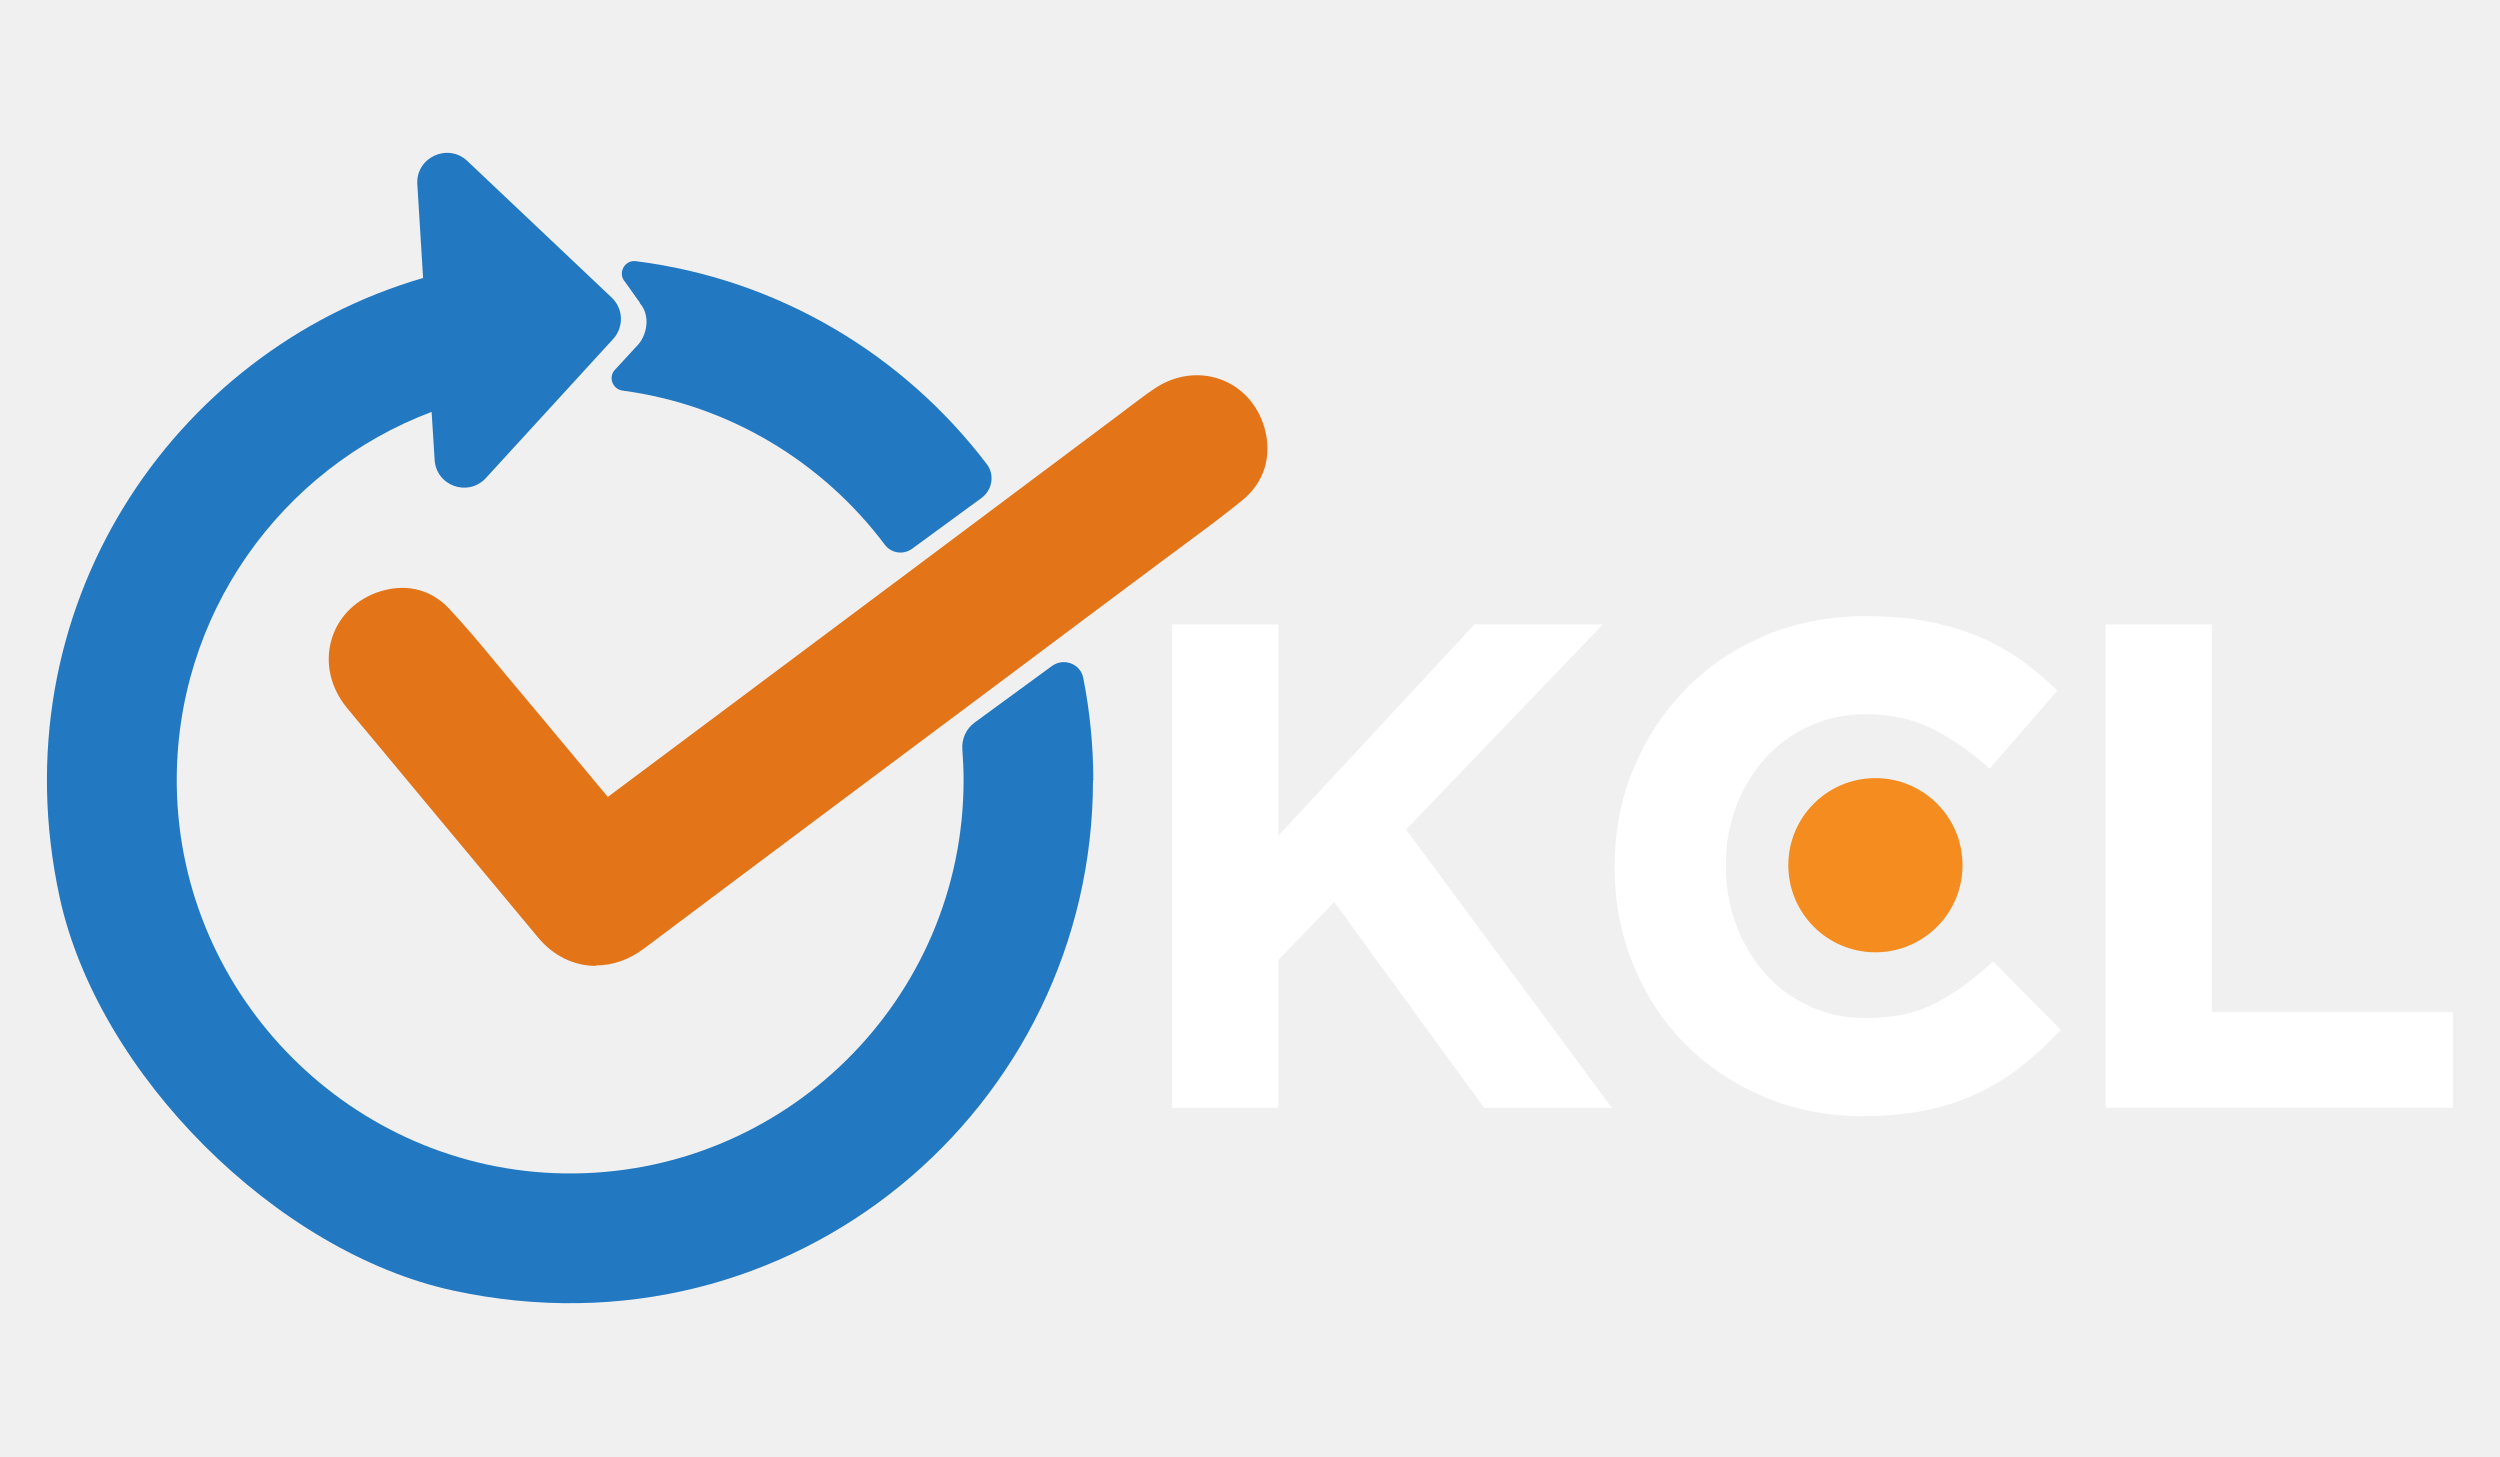
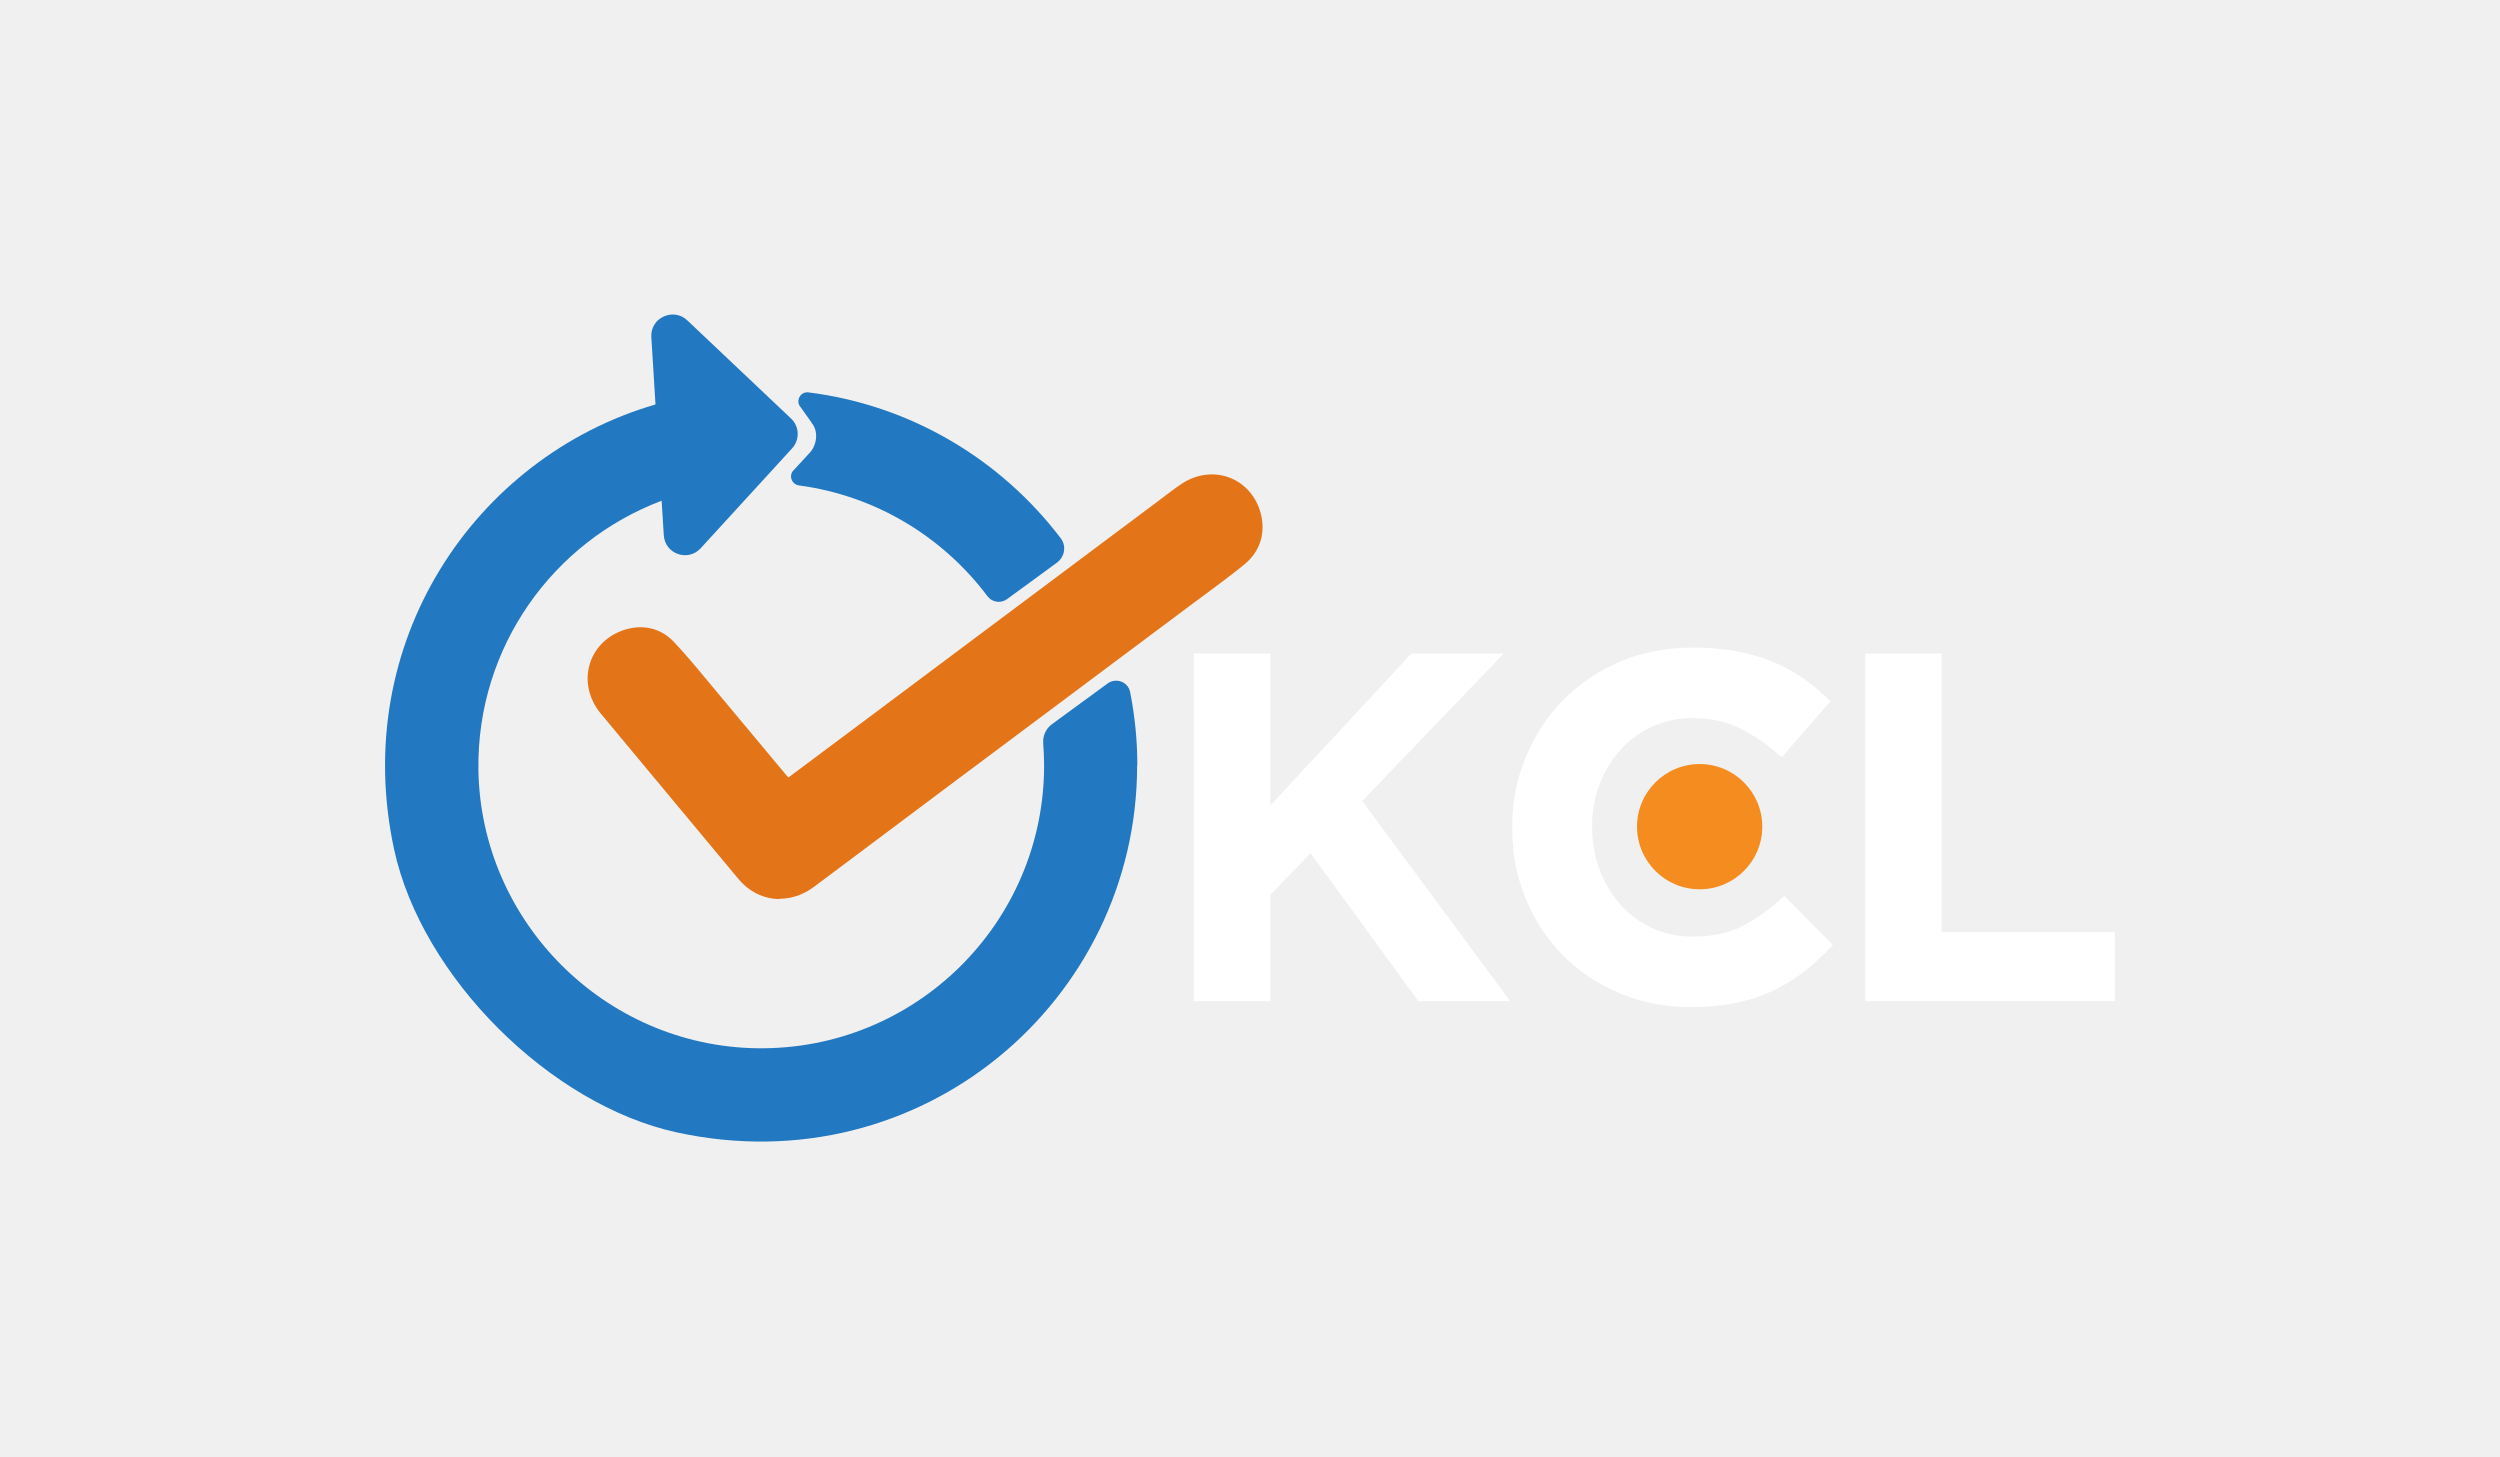
<svg xmlns="http://www.w3.org/2000/svg" id="svg2" version="1.1" viewBox="0 0 1440 838.7">
  <defs>
    <style>
      .st0 {
        fill: #3872c1;
      }

      .st0, .st1 {
        fill-rule: evenodd;
      }

      .st2 {
        fill: #fff;
      }

      .st3 {
        fill: #f58614;
      }

      .st1 {
        fill: #2278c1;
      }

      .st4 {
        fill: none;
      }

      .st5 {
        fill: #e47418;
      }

      .st6 {
        isolation: isolate;
      }

      .st7 {
        clip-path: url(#clippath);
      }

      .st8 {
        fill: #f58c1f;
      }
    </style>
    <clipPath id="clippath">
      <rect class="st4" x="-3826.65" y="-2579.1" width="8090.8" height="4712.53" />
    </clipPath>
  </defs>
  <g id="g10">
    <g id="g16">
      <g class="st7">
        <g id="g18">
          <g id="g24">
            <path id="path26" class="st3" d="M236.8-265.56c14.53-10.93,28.93-21.6,43.2-32.27,43.2-32.27,86.4-64.67,129.6-96.93,4.27-3.2,8.53-6.53,12.93-9.6,11.47-7.73,26-2.67,29.87,10.67,2.13,7.47.27,14.53-5.87,19.47-8.27,6.8-16.93,12.93-25.47,19.33-58,43.47-116.27,86.93-174.27,130.53-9.73,7.33-21.47,6.13-29.2-3.2-17.87-21.6-35.87-42.93-53.73-64.4-3.47-4.13-6.93-8.27-10.27-12.4-8.93-11.07-5.2-26.27,7.87-31.2,7.2-2.67,14.27-1.6,19.6,4,6.67,7.07,12.8,14.8,19.07,22.27,11.87,14.13,23.73,28.4,35.6,42.67.27.4.53.67,1.07,1.07" />
          </g>
          <g id="g28">
            <path id="path30" class="st3" d="M168.73-332.35c-2.13,0-4,.53-5.73,1.07-4.8,1.87-8.13,5.33-9.33,9.87-1.33,4.8,0,10,3.47,14.27,2.27,2.8,4.67,5.6,6.93,8.27,1.2,1.33,2.27,2.67,3.33,4,5.07,6.13,10.27,12.27,15.33,18.4,12.53,15.07,25.6,30.53,38.27,46,6.13,7.47,15.2,8.4,23.07,2.53,41.33-31.07,83.47-62.53,124.13-92.93,16.8-12.53,33.6-25.07,50.4-37.6,2-1.47,4.13-3.07,6.13-4.53,6.4-4.67,12.93-9.6,19.07-14.67,5.73-4.67,5.47-10.67,4.27-14.8-1.33-4.93-4.67-8.53-9.07-10.13-4.53-1.6-9.6-.93-13.87,2-3.07,2-5.87,4.27-8.93,6.53-1.33.93-2.53,2-3.87,2.93-43.2,32.27-86.4,64.67-129.6,96.93l-46.27,34.53-2.8-2.53c-.13-.13-.27-.27-.4-.4-.27-.27-.67-.53-1.07-1.07-4-4.8-7.87-9.47-11.87-14.27-7.73-9.33-15.73-18.8-23.6-28.27-1.47-1.87-3.07-3.6-4.53-5.47-4.67-5.6-9.33-11.33-14.4-16.67-2.93-2.93-6.13-4-9.07-4M233.53-215.15c-7.2,0-14.27-3.2-19.47-9.6-12.67-15.33-25.73-30.93-38.27-45.87-5.07-6.13-10.27-12.27-15.33-18.4-1.07-1.33-2.27-2.67-3.33-4-2.27-2.8-4.67-5.6-6.93-8.4-5.33-6.53-7.2-14.67-5.07-22.27,2-7.33,7.47-13.2,14.93-16,8.93-3.47,17.87-1.47,24.27,5.2,5.2,5.47,10.13,11.33,14.8,17.07,1.47,1.87,2.93,3.6,4.53,5.47,7.87,9.33,15.73,18.8,23.73,28.27l10,12,40-29.87c43.2-32.27,86.4-64.67,129.6-96.93,1.2-.93,2.53-1.87,3.73-2.8,3.07-2.27,6.13-4.67,9.33-6.8,6.8-4.53,14.8-5.6,22-2.93,7.07,2.67,12.53,8.53,14.67,16.13,2.67,9.33,0,18.13-7.33,24.13-6.4,5.2-13.07,10.13-19.47,14.93-2,1.47-4.13,3.07-6.13,4.53-16.67,12.53-33.47,25.07-50.27,37.6-40.67,30.4-82.8,61.87-124.13,92.93-4.93,3.73-10.53,5.6-15.87,5.6" />
          </g>
          <g id="g32">
            <path id="path34" class="st0" d="M248.26-436.7l-4.93-6.93c-2.53-2.8-.27-7.47,3.6-6.93,47.73,6,89.47,31.2,117.2,67.73,2.67,3.47,1.87,8.53-1.73,11.2l-23.2,17.07c-2.93,2.13-6.93,1.47-9.07-1.33-20.67-27.47-51.87-46.67-87.6-51.47-3.47-.53-4.93-4.93-2.27-7.33l6.67-7.33c4-3.73,4.93-10.67,1.33-14.67" />
          </g>
          <g id="g36">
            <path id="path38" class="st0" d="M399.65-277.21c0,109.33-100.27,195.07-213.87,170.53-59.07-12.8-118.67-72.4-131.47-131.47-20.8-95.87,37.2-182.27,121.47-206.93l-1.87-31.33c-.53-8.93,10.13-14,16.67-7.87l48.13,45.6c3.87,3.73,4.13,9.87.53,13.87l-42.53,46.4c-5.87,6.4-16.67,2.67-17.2-6.13l-.93-16c-50.27,18.93-85.87,67.87-85.2,124.93.93,70.8,58.8,128.53,129.6,129.6,73.47,1.07,133.33-58.27,133.33-131.47,0-3.47-.13-6.93-.4-10.27-.27-3.47,1.2-6.93,4.13-8.93l25.87-18.93c3.87-2.93,9.6-.67,10.53,4,2.13,11.33,3.2,22.67,3.2,34.4" />
          </g>
        </g>
      </g>
    </g>
  </g>
  <g class="st6">
    <path class="st2" d="M622.33-414.79v210.3h-62.5v-210.3h62.5ZM742.33-414.79l-55.5,95.4,55.2,115h-70.2l-47.6-116.2,53.9-94.1,64.2-.1h0Z" />
    <path class="st2" d="M844.23-262.09v59.6c-4.7.8-9,1.2-12.9,1.2-23.1,0-42.4-7.6-57.8-22.8-15.4-15.2-23.1-34.3-23.1-57.2s7.8-41.2,23.3-56.7c15.6-15.5,34.5-23.3,56.8-23.3,24.9,0,44.4,7.3,58.8,21.8,14.3,14.5,21.5,34.4,21.5,59.5v75.3h-57.6v-71.2c0-8.1-2-14.6-5.9-19.4-4-4.8-9.3-7.2-15.9-7.2-6.1,0-11.3,2.2-15.7,6.6s-6.6,9.7-6.6,15.7c0,6.4,2,11.6,6,15.7s9.1,6.2,15.3,6.2c4.9.2,9.6-1,13.8-3.8h0Z" />
    <path class="st2" d="M1059.83-358.09l-71.8,159.7-70.9-159.6h55l16.3,41.4,17.9-41.4,53.5-.1h0Z" />
    <path class="st2" d="M1151.33-262.09v59.6c-4.7.8-9,1.2-12.9,1.2-23.1,0-42.4-7.6-57.8-22.8s-23.1-34.3-23.1-57.2,7.8-41.2,23.3-56.7c15.6-15.5,34.5-23.3,56.8-23.3,24.9,0,44.4,7.3,58.8,21.8,14.3,14.5,21.5,34.4,21.5,59.5v75.3h-57.7v-71.2c0-8.1-2-14.6-5.9-19.4-4-4.8-9.3-7.2-15.9-7.2-6.1,0-11.3,2.2-15.7,6.6-4.4,4.4-6.6,9.7-6.6,15.7,0,6.4,2,11.6,6,15.7s9.1,6.2,15.3,6.2c4.9.2,9.7-1,13.9-3.8h0Z" />
    <path class="st2" d="M1309.13-414.79v210.3h-57.6v-210.3h57.6Z" />
    <path class="st2" d="M1400.43-358.09v153.6h-57.6v-153.6h57.6ZM1371.83-426.59c7.8,0,14.6,2.7,20.3,8.2,5.7,5.5,8.6,12,8.6,19.5,0,8-2.7,14.6-8.1,19.7s-12.3,7.7-20.7,7.7-15.3-2.6-20.7-7.7c-5.4-5.1-8.1-11.7-8.1-19.7,0-7.5,2.8-14,8.5-19.5,5.6-5.5,12.3-8.2,20.2-8.2h0Z" />
  </g>
  <g class="st6">
    <path class="st2" d="M585.13-170.19c12.5,0,21.8,6.2,25.8,17h-6.6c-3.1-7.4-9.7-12.1-19.2-12.1-12.2,0-21.6,9-21.6,23.7s9.4,23.6,21.6,23.6c9.5,0,16.1-4.6,19.2-11.9h6.6c-4,10.6-13.3,16.8-25.8,16.8-15.5,0-27.4-11.7-27.4-28.5.1-16.9,11.9-28.6,27.4-28.6h0Z" />
    <path class="st2" d="M640.33-157.99c8.8,0,14.8,4.7,17.3,10.2v-9.6h5.6v43.7h-5.6v-9.7c-2.6,5.6-8.6,10.3-17.4,10.3-11.9,0-20.8-8.9-20.8-22.6.1-13.6,8.9-22.3,20.9-22.3h0ZM641.43-153.09c-9.2,0-16.2,6.4-16.2,17.5s7,17.7,16.2,17.7,16.2-6.7,16.2-17.6-7.3-17.6-16.2-17.6h0Z" />
    <path class="st2" d="M698.93-157.99c11.9,0,20.8,8.7,20.8,22.4s-8.9,22.6-20.8,22.6c-8.7,0-14.8-4.8-17.4-10.2v30.2h-5.5v-64.3h5.5v9.6c2.6-5.6,8.7-10.3,17.4-10.3ZM697.83-153.09c-8.9,0-16.2,6.7-16.2,17.6s7.4,17.6,16.2,17.6,16.2-6.6,16.2-17.7-7-17.5-16.2-17.5Z" />
    <path class="st2" d="M728.83-169.69c0-2.4,1.8-4.1,4.1-4.1s4.1,1.7,4.1,4.1-1.8,4.2-4.1,4.2-4.1-1.8-4.1-4.2ZM730.03-157.29h5.6v43.7h-5.6v-43.7Z" />
    <path class="st2" d="M750.03-152.59h-6.1v-4.7h6.1v-11h5.7v11h12v4.7h-12v27.1c0,5.4,1.8,7,6.9,7h5.1v4.8h-6c-7.6,0-11.7-3.1-11.7-11.8v-27.1Z" />
    <path class="st2" d="M795.23-157.99c8.8,0,14.8,4.7,17.3,10.2v-9.6h5.6v43.7h-5.6v-9.7c-2.6,5.6-8.6,10.3-17.4,10.3-11.9,0-20.8-8.9-20.8-22.6s8.9-22.3,20.9-22.3h0ZM796.23-153.09c-9.2,0-16.2,6.4-16.2,17.5s7,17.7,16.2,17.7,16.2-6.7,16.2-17.6-7.2-17.6-16.2-17.6h0Z" />
    <path class="st2" d="M830.83-172.89h5.6v59.2h-5.6v-59.2Z" />
  </g>
  <g class="st6">
    <path class="st3" d="M877.93-176.89v71.2h-5.6v-71.2h5.6Z" />
  </g>
  <g class="st6">
    <path class="st2" d="M913.83-169.59h5.6v55.9h-5.6v-55.9Z" />
    <path class="st2" d="M964.93-138.59c0-9.7-5.3-14.6-13.3-14.6s-13.8,5.1-13.8,15.8v23.8h-5.6v-43.7h5.6v7.4c2.8-5.4,8.4-8.2,14.9-8.2,9.9,0,17.8,6.1,17.8,18.9v25.6h-5.5v-25h-.1Z" />
    <path class="st2" d="M984.43-152.59h-6.1v-4.7h6.1v-11h5.7v11h12v4.7h-12v27.1c0,5.4,1.8,7,6.9,7h5.1v4.8h-6c-7.6,0-11.7-3.1-11.7-11.8v-27.1Z" />
    <path class="st2" d="M1030.23-112.99c-12.4,0-21.4-8.6-21.4-22.5s8.9-22.5,21.4-22.5,20.6,9.1,20.6,20.2c0,1.8,0,2.9-.2,4.4h-36.2c.5,10.2,7.6,15.6,15.8,15.6,7.4,0,12.5-3.9,14.1-9.8h5.9c-2,8.3-9.1,14.6-20,14.6ZM1014.43-137.89h30.7c.2-10.2-7.1-15.3-15.2-15.3s-14.8,5.1-15.5,15.3h0Z" />
    <path class="st2" d="M1066.73-113.69h-5.6v-43.7h5.6v7.8c2.4-5.4,7.4-8.6,15-8.6v5.8h-1.5c-7.3,0-13.4,3.3-13.4,14.2v24.5h-.1Z" />
    <path class="st2" d="M1122.73-138.59c0-9.7-5.3-14.6-13.3-14.6s-13.8,5.1-13.8,15.8v23.8h-5.6v-43.7h5.6v7.4c2.8-5.4,8.4-8.2,14.9-8.2,9.9,0,17.8,6.1,17.8,18.9v25.6h-5.5v-25h-.1Z" />
    <path class="st2" d="M1159.03-157.99c8.8,0,14.8,4.7,17.3,10.2v-9.6h5.6v43.7h-5.6v-9.7c-2.6,5.6-8.6,10.3-17.4,10.3-11.9,0-20.8-8.9-20.8-22.6s8.9-22.3,20.9-22.3h0ZM1160.03-153.09c-9.2,0-16.2,6.4-16.2,17.5s7,17.7,16.2,17.7,16.2-6.7,16.2-17.6c.1-10.9-7.2-17.6-16.2-17.6h0Z" />
    <path class="st2" d="M1196.33-152.59h-6.1v-4.7h6.1v-11h5.7v11h12v4.7h-12v27.1c0,5.4,1.8,7,6.9,7h5.1v4.8h-6c-7.6,0-11.7-3.1-11.7-11.8v-27.1Z" />
    <path class="st2" d="M1221.93-169.69c0-2.4,1.8-4.1,4.1-4.1s4.1,1.7,4.1,4.1-1.8,4.2-4.1,4.2-4.1-1.8-4.1-4.2ZM1223.13-157.29h5.6v43.7h-5.6v-43.7Z" />
    <path class="st2" d="M1260.63-112.99c-12.3,0-21.7-8.6-21.7-22.5s9.6-22.5,21.8-22.5,21.8,8.6,21.8,22.5c.1,13.8-9.6,22.5-21.9,22.5h0ZM1260.63-117.89c8.2,0,16.2-5.6,16.2-17.6s-7.8-17.6-16.2-17.6-16.1,5.6-16.1,17.6c.1,12,7.8,17.6,16.1,17.6Z" />
    <path class="st2" d="M1325.63-138.59c0-9.7-5.3-14.6-13.3-14.6s-13.8,5.1-13.8,15.8v23.8h-5.6v-43.7h5.6v7.4c2.8-5.4,8.4-8.2,14.9-8.2,9.9,0,17.8,6.1,17.8,18.9v25.6h-5.5v-25h-.1Z" />
    <path class="st2" d="M1361.83-157.99c8.8,0,14.8,4.7,17.3,10.2v-9.6h5.6v43.7h-5.6v-9.7c-2.6,5.6-8.6,10.3-17.4,10.3-11.9,0-20.8-8.9-20.8-22.6s8.9-22.3,20.9-22.3h0ZM1362.83-153.09c-9.2,0-16.2,6.4-16.2,17.5s7,17.7,16.2,17.7,16.2-6.7,16.2-17.6c.1-10.9-7.2-17.6-16.2-17.6h0Z" />
    <path class="st2" d="M1397.53-172.89h5.6v59.2h-5.6v-59.2Z" />
  </g>
  <g>
    <g>
      <g>
-         <path class="st5" d="M348.82,469.54c25.09-18.75,49.75-37.2,74.55-55.66,74.55-55.66,148.95-111.32,223.5-167.12,7.35-5.48,14.56-11.39,22.35-16.44,19.9-13.41,44.99-4.47,51.48,18.46,3.75,12.98.43,24.95-9.95,33.6-14.13,11.68-29.13,22.35-43.84,33.31-100.36,74.98-200.72,149.82-300.79,225.09-16.73,12.54-37.06,10.53-50.47-5.62-30.71-37.06-61.57-73.97-92.43-110.89-5.91-7.07-11.97-14.13-17.74-21.34-15.43-19.03-8.94-45.28,13.55-53.64,12.54-4.76,24.66-2.74,33.74,6.92,11.54,12.26,22.06,25.52,32.88,38.36,20.48,24.51,40.95,49.03,61.43,73.39l1.73,1.73v-.14h.01Z" />
-         <path class="st5" d="M343.19,556.35c-12.4,0-24.51-5.62-33.45-16.58-21.92-26.39-44.27-53.21-65.9-79.16-8.8-10.53-17.59-21.05-26.39-31.72-1.87-2.31-3.89-4.61-5.77-6.92-4.04-4.76-8.07-9.66-12.11-14.56-9.08-11.25-12.4-25.23-8.8-38.36,3.46-12.69,12.83-22.64,25.67-27.54,15.72-5.91,31.15-2.74,42.1,8.94,8.94,9.52,17.45,19.61,25.52,29.42,2.6,3.17,5.19,6.2,7.79,9.37,13.7,16.29,27.25,32.59,40.95,49.03,5.77,6.92,11.54,13.84,17.3,20.76l68.92-51.48c74.55-55.66,148.95-111.32,223.5-167.12,2.16-1.59,4.33-3.32,6.49-4.9,5.19-3.89,10.53-8.07,16.15-11.82,11.68-7.79,25.52-9.66,37.92-5.19,12.26,4.47,21.48,14.71,25.23,27.83,4.61,16.15,0,31.29-12.54,41.67-10.96,8.94-22.49,17.45-33.6,25.67-3.46,2.6-7.07,5.19-10.53,7.79-28.98,21.63-57.97,43.26-86.8,64.89-70.22,52.49-142.75,106.56-213.98,160.06-8.65,6.49-18.17,9.66-27.54,9.66l-.14.29v-.03ZM231.59,354.33c-3.6,0-6.92.87-9.81,1.87-8.22,3.17-13.99,9.23-16.15,17.01-2.16,8.22,0,17.16,5.91,24.51,3.89,4.76,7.93,9.66,11.82,14.28,2.02,2.31,3.89,4.61,5.91,6.92,8.8,10.53,17.59,21.05,26.39,31.72,21.63,25.95,44.12,52.78,66.04,79.16,10.67,12.83,26.24,14.56,39.8,4.33,71.23-53.5,143.76-107.71,213.98-160.2,28.98-21.63,57.97-43.26,86.8-64.89,3.46-2.6,7.07-5.19,10.53-7.79,10.96-8.07,22.35-16.44,32.88-25.23,9.81-8.07,9.52-18.31,7.5-25.38-2.45-8.36-8.07-14.85-15.72-17.59-7.79-2.88-16.58-1.59-23.94,3.46-5.19,3.46-10.09,7.21-15.28,11.25-2.16,1.73-4.47,3.32-6.63,5.05-74.55,55.66-148.95,111.32-223.5,167.12l-79.74,59.55-4.76-4.47s-.43-.43-.72-.58c-.58-.43-1.15-1.01-1.73-1.73-6.78-8.22-13.7-16.29-20.48-24.51-13.55-16.29-27.25-32.59-40.95-48.88-2.6-3.17-5.19-6.2-7.79-9.37-7.93-9.66-16.15-19.47-24.8-28.55-5.05-5.19-10.53-6.92-15.72-6.92l.14-.14h.02Z" />
+         <path class="st5" d="M453.14,455.44c18.04-13.48,35.77-26.75,53.6-40.02,53.6-40.02,107.09-80.03,160.69-120.15,5.28-3.94,10.47-8.19,16.07-11.82,14.31-9.64,32.35-3.21,37.01,13.27,2.7,9.33.31,17.94-7.15,24.16-10.16,8.4-20.94,16.07-31.52,23.95-72.15,53.91-144.31,107.71-216.25,161.83-12.03,9.02-26.64,7.57-36.29-4.04-22.08-26.64-44.27-53.18-66.45-79.72-4.25-5.08-8.61-10.16-12.75-15.34-11.09-13.68-6.43-32.55,9.74-38.56,9.02-3.42,17.73-1.97,24.26,4.98,8.3,8.81,15.86,18.35,23.64,27.58,14.72,17.62,29.44,35.25,44.17,52.76l1.24,1.24v-.1h0Z" />
+         <path class="st5" d="M449.09,517.85c-8.92,0-17.62-4.04-24.05-11.92-15.76-18.97-31.83-38.26-47.38-56.91-6.33-7.57-12.65-15.13-18.97-22.81-1.34-1.66-2.8-3.31-4.15-4.98-2.9-3.42-5.8-6.95-8.71-10.47-6.53-8.09-8.92-18.14-6.33-27.58,2.49-9.12,9.22-16.28,18.46-19.8,11.3-4.25,22.4-1.97,30.27,6.43,6.43,6.84,12.55,14.1,18.35,21.15,1.87,2.28,3.73,4.46,5.6,6.74,9.85,11.71,19.59,23.43,29.44,35.25,4.15,4.98,8.3,9.95,12.44,14.93l49.55-37.01c53.6-40.02,107.09-80.03,160.69-120.15,1.55-1.14,3.11-2.39,4.67-3.52,3.73-2.8,7.57-5.8,11.61-8.5,8.4-5.6,18.35-6.95,27.26-3.73,8.81,3.21,15.44,10.58,18.14,20.01,3.31,11.61,0,22.5-9.02,29.96-7.88,6.43-16.17,12.55-24.16,18.46-2.49,1.87-5.08,3.73-7.57,5.6-20.84,15.55-41.68,31.1-62.41,46.65-50.48,37.74-102.63,76.61-153.84,115.08-6.22,4.67-13.06,6.95-19.8,6.95l-.1.21v-.02h0ZM368.85,372.61c-2.59,0-4.98.63-7.05,1.34-5.91,2.28-10.06,6.64-11.61,12.23-1.55,5.91,0,12.34,4.25,17.62,2.8,3.42,5.7,6.95,8.5,10.27,1.45,1.66,2.8,3.31,4.25,4.98,6.33,7.57,12.65,15.13,18.97,22.81,15.55,18.66,31.72,37.95,47.48,56.91,7.67,9.22,18.87,10.47,28.61,3.11,51.21-38.46,103.36-77.44,153.84-115.18,20.84-15.55,41.68-31.1,62.41-46.65,2.49-1.87,5.08-3.73,7.57-5.6,7.88-5.8,16.07-11.82,23.64-18.14,7.05-5.8,6.84-13.16,5.39-18.25-1.76-6.01-5.8-10.68-11.3-12.65-5.6-2.07-11.92-1.14-17.21,2.49-3.73,2.49-7.25,5.18-10.99,8.09-1.55,1.24-3.21,2.39-4.77,3.63-53.6,40.02-107.09,80.03-160.69,120.15l-57.33,42.81-3.42-3.21s-.31-.31-.52-.42c-.42-.31-.83-.73-1.24-1.24-4.87-5.91-9.85-11.71-14.72-17.62-9.74-11.71-19.59-23.43-29.44-35.14-1.87-2.28-3.73-4.46-5.6-6.74-5.7-6.95-11.61-14-17.83-20.53-3.63-3.73-7.57-4.98-11.3-4.98l.1-.1h.01Z" />
      </g>
-       <path class="st1" d="M368.57,174.38l-8.51-11.97c-4.47-4.9-.43-12.83,6.2-11.97,82.33,10.38,154.29,53.93,202.16,116.94,4.61,6.06,3.17,14.71-2.88,19.32l-40.23,29.42c-5.05,3.6-11.97,2.6-15.72-2.45-35.62-47.44-89.4-80.46-150.97-88.68-6.06-.87-8.51-8.22-4.04-12.4l11.68-12.69c6.78-6.34,8.51-18.31,2.31-25.23v-.29h0Z" />
-       <path class="st1" d="M629.56,449.35c0,188.32-172.89,336.41-368.56,294.01-101.8-22.06-204.61-124.73-226.67-226.67C-1.43,351.45,98.35,202.49,243.7,160.1l-3.32-53.93c-1.01-15.43,17.59-24.08,28.84-13.41l83.06,78.59c6.78,6.34,7.21,17.01.87,23.94l-73.25,80.03c-10.24,11.1-28.69,4.61-29.56-10.53l-1.73-27.54c-86.66,32.59-148.09,116.94-146.79,215.28,1.73,121.99,101.37,221.63,223.36,223.36,126.6,1.73,229.85-100.36,229.85-226.53,0-5.91-.29-11.97-.72-17.74-.43-6.06,2.16-11.82,7.07-15.43l44.56-32.59c6.78-4.9,16.44-1.3,18.02,6.92,3.75,19.03,5.77,38.64,5.77,58.83h-.17Z" />
+       <path class="st1" d="M467.34,243.23l-6.12-8.61c-3.21-3.52-.31-9.22,4.46-8.61,59.19,7.46,110.93,38.77,145.34,84.07,3.31,4.36,2.28,10.58-2.07,13.89l-28.92,21.15c-3.63,2.59-8.61,1.87-11.3-1.76-25.61-34.11-64.27-57.85-108.54-63.76-4.36-.63-6.12-5.91-2.9-8.92l8.4-9.12c4.87-4.56,6.12-13.16,1.66-18.14v-.21h0Z" />
+       <path class="st1" d="M654.98,440.92c0,135.39-124.3,241.86-264.98,211.38-73.19-15.86-147.11-89.68-162.97-162.97-25.71-118.8,46.03-225.9,150.53-256.37l-2.39-38.77c-.73-11.09,12.65-17.31,20.73-9.64l59.72,56.5c4.87,4.56,5.18,12.23.63,17.21l-52.66,57.54c-7.36,7.98-20.63,3.31-21.25-7.57l-1.24-19.8c-62.3,23.43-106.47,84.07-105.54,154.78,1.24,87.71,72.88,159.34,160.59,160.59,91.02,1.24,165.25-72.15,165.25-162.86,0-4.25-.21-8.61-.52-12.75-.31-4.36,1.55-8.5,5.08-11.09l32.04-23.43c4.87-3.52,11.82-.93,12.96,4.98,2.7,13.68,4.15,27.78,4.15,42.3h-.12Z" />
    </g>
    <g>
      <g>
-         <path class="st2" d="M675.05,359.66h61.26v121.73l112.97-121.73h73.99l-113.37,118.15,118.54,160.31h-73.59l-86.32-118.55-32.22,33.42v85.13h-61.26v-278.46h0Z" />
-         <path class="st2" d="M1072.85,642.89c-20.42,0-39.38-3.72-56.89-11.14-17.5-7.42-32.62-17.56-45.35-30.43-12.73-12.86-22.68-28.04-29.84-45.55-7.16-17.5-10.74-36.2-10.74-56.09v-.79c0-19.89,3.58-38.52,10.74-55.89,7.16-17.37,17.11-32.62,29.84-45.75,12.73-13.13,27.98-23.47,45.75-31.03,17.76-7.56,37.39-11.34,58.87-11.34,12.99,0,24.86,1.06,35.6,3.18,10.74,2.13,20.49,5.04,29.24,8.75,8.75,3.72,16.84,8.22,24.27,13.53,7.42,5.31,14.32,11.14,20.68,17.5l-38.98,44.95c-10.88-9.81-21.95-17.5-33.22-23.07s-23.93-8.35-37.99-8.35c-11.67,0-22.47,2.26-32.42,6.76-9.95,4.51-18.5,10.74-25.66,18.7-7.16,7.96-12.73,17.17-16.71,27.65-3.98,10.48-5.97,21.68-5.97,33.62v.79c0,11.93,1.99,23.21,5.97,33.81,3.98,10.61,9.48,19.89,16.51,27.85,7.02,7.96,15.51,14.26,25.46,18.9s20.89,6.96,32.82,6.96c15.91,0,29.37-2.92,40.38-8.75,11-5.83,21.94-13.78,32.82-23.87l38.98,39.38c-7.16,7.69-14.59,14.59-22.28,20.69-7.69,6.1-16.11,11.34-25.26,15.71-9.15,4.38-19.16,7.7-30.04,9.95s-23.07,3.38-36.6,3.38h.02Z" />
-         <path class="st2" d="M1212.88,359.66h61.26v223.16h138.83v55.29h-200.09v-278.46h0Z" />
+         <path class="st2" d="M687.68,376.44h44.04v87.52l81.22-87.52h53.2l-81.51,84.94,85.22,115.26h-52.91l-62.06-85.23-23.16,24.03v61.2h-44.04v-200.2h0Z" />
+         <path class="st2" d="M973.68,580.07c-14.68,0-28.31-2.67-40.9-8.01-12.58-5.33-23.45-12.62-32.6-21.88-9.15-9.25-16.31-20.16-21.45-32.75-5.15-12.58-7.72-26.03-7.72-40.33v-.57c0-14.3,2.57-27.69,7.72-40.18,5.15-12.49,12.3-23.45,21.45-32.89,9.15-9.44,20.12-16.87,32.89-22.31,12.77-5.44,26.88-8.15,42.32-8.15,9.34,0,17.87.76,25.59,2.29,7.72,1.53,14.73,3.62,21.02,6.29,6.29,2.67,12.11,5.91,17.45,9.73,5.33,3.82,10.3,8.01,14.87,12.58l-28.02,32.32c-7.82-7.05-15.78-12.58-23.88-16.59-8.1-4-17.2-6-27.31-6-8.39,0-16.15,1.62-23.31,4.86-7.15,3.24-13.3,7.72-18.45,13.44-5.15,5.72-9.15,12.34-12.01,19.88-2.86,7.53-4.29,15.59-4.29,24.17v.57c0,8.58,1.43,16.69,4.29,24.31,2.86,7.63,6.82,14.3,11.87,20.02,5.05,5.72,11.15,10.25,18.3,13.59,7.15,3.34,15.02,5,23.6,5,11.44,0,21.12-2.1,29.03-6.29,7.91-4.19,15.77-9.91,23.6-17.16l28.02,28.31c-5.15,5.53-10.49,10.49-16.02,14.88-5.53,4.39-11.58,8.15-18.16,11.29-6.58,3.15-13.78,5.54-21.6,7.15s-16.59,2.43-26.31,2.43h.01Z" />
+         <path class="st2" d="M1074.36,376.44h44.04v160.44h99.81v39.75h-143.86v-200.2h0Z" />
      </g>
-       <circle class="st8" cx="1080.24" cy="498.36" r="50.17" />
+       <circle class="st8" cx="979" cy="476.16" r="36.07" />
    </g>
  </g>
</svg>
